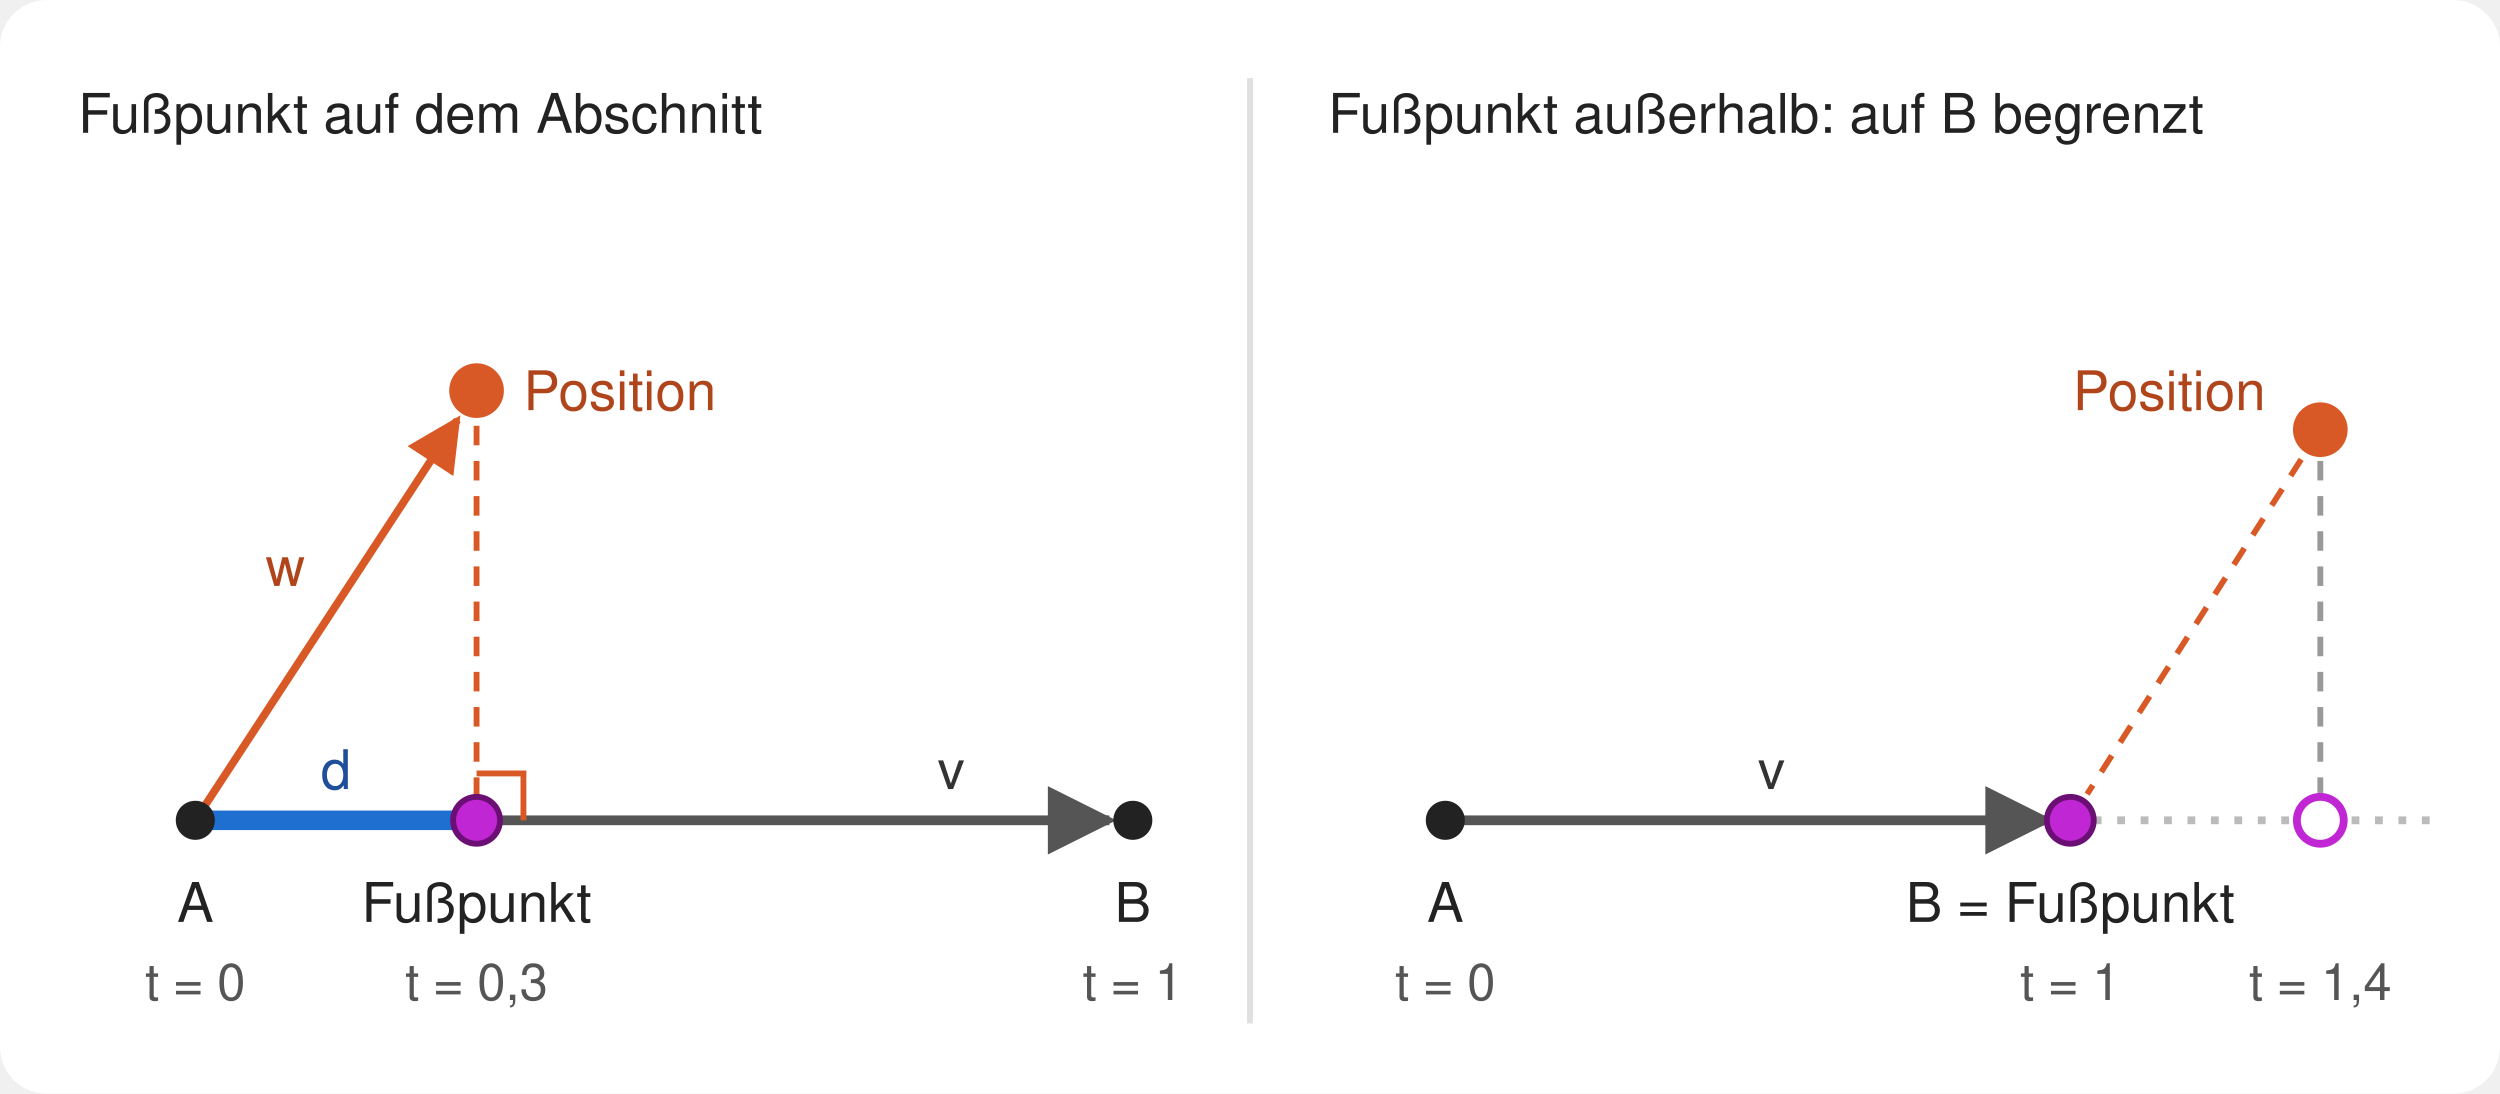
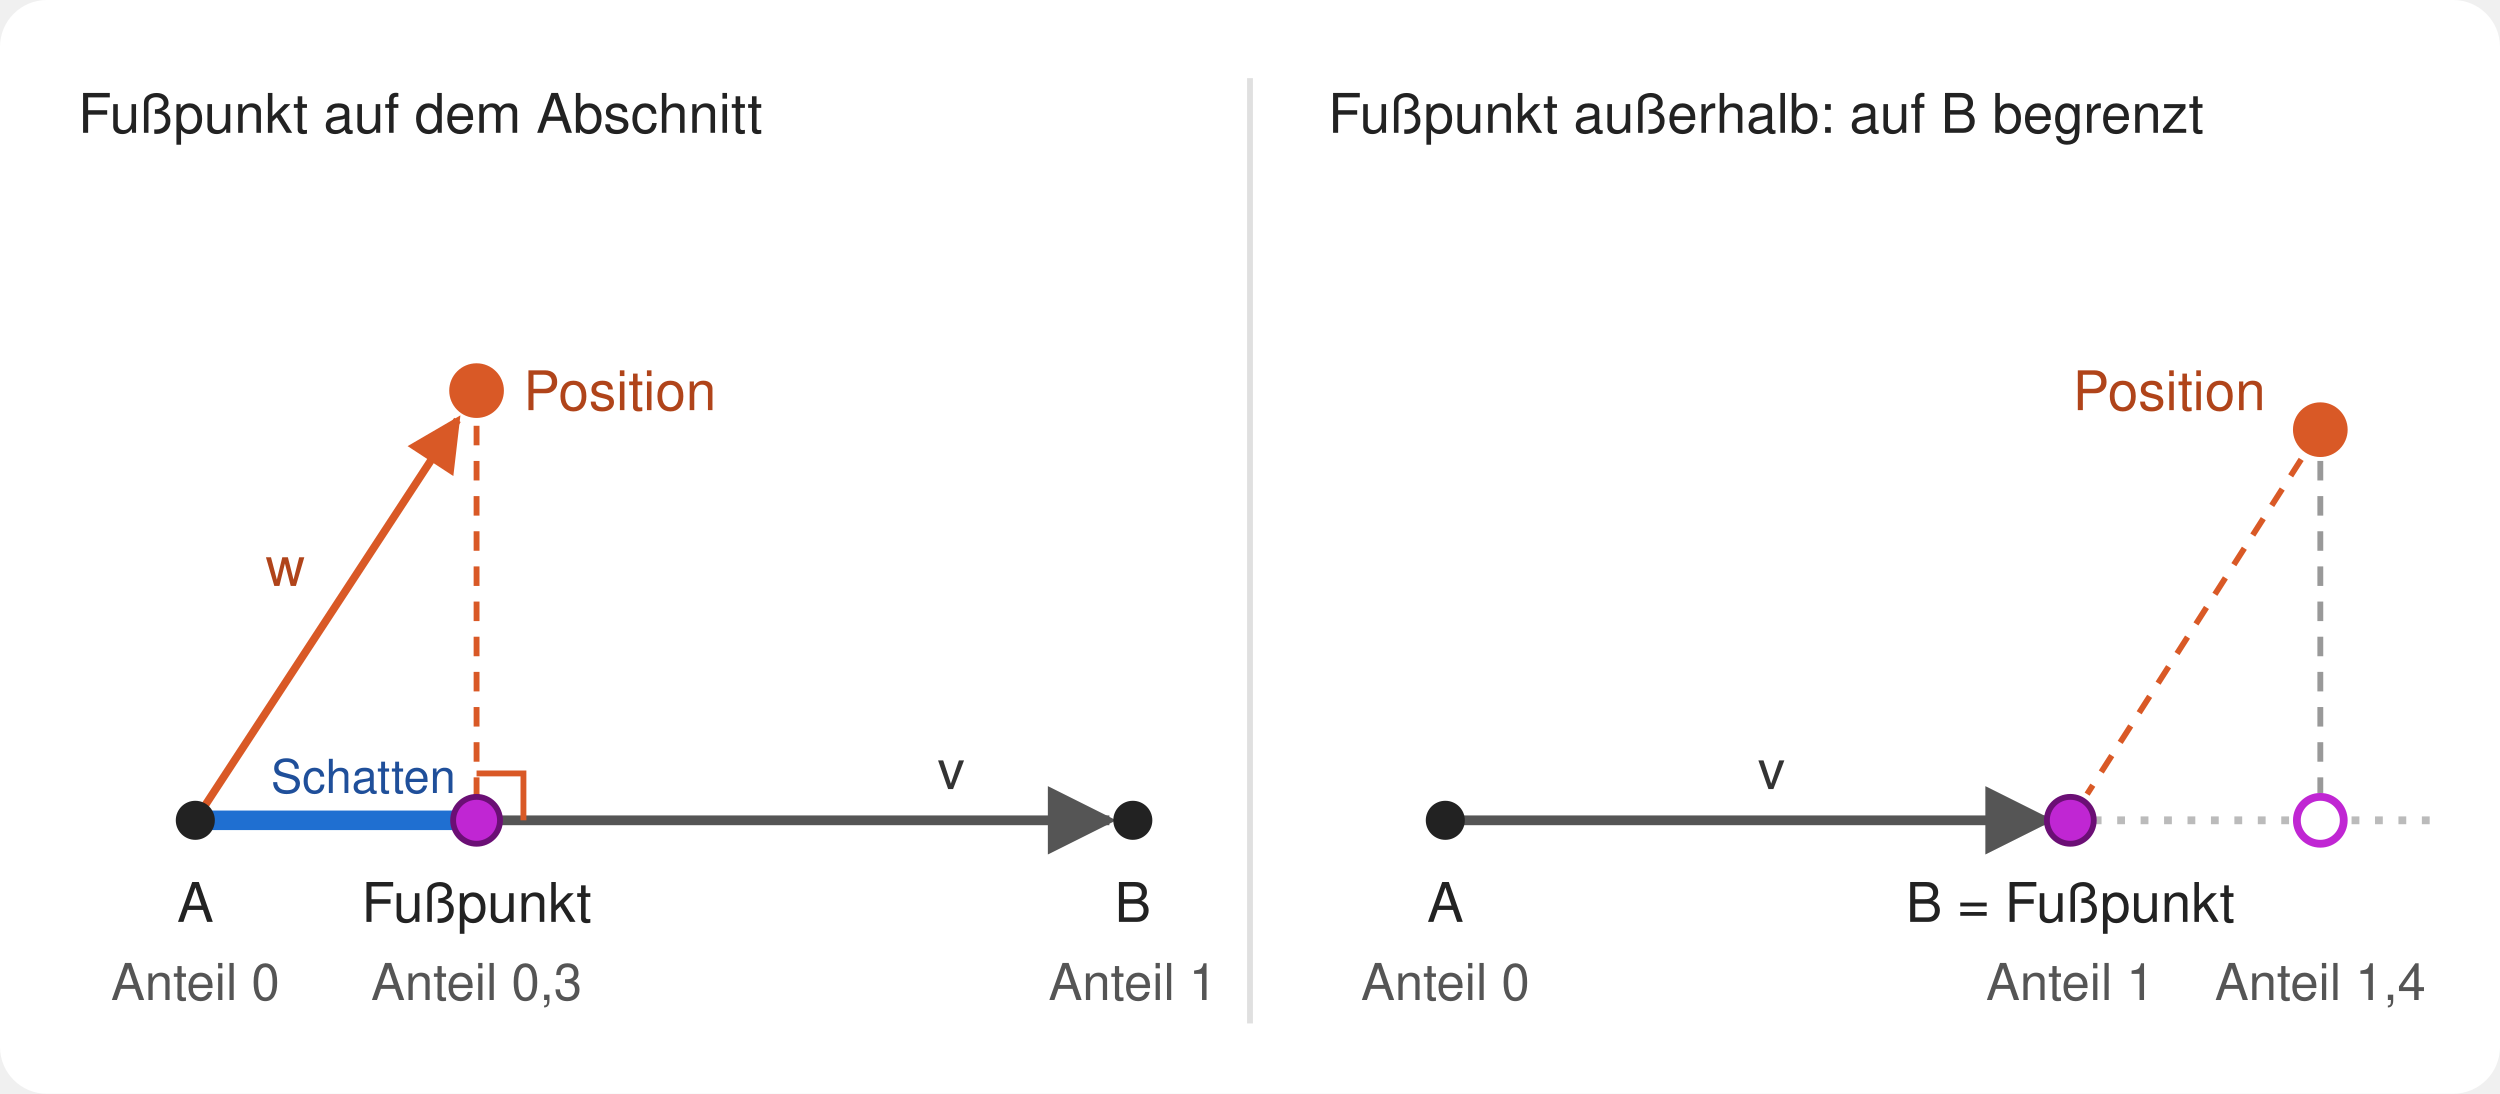
<svg xmlns="http://www.w3.org/2000/svg" width="640" height="280" viewBox="0 0 640 280" font-family="Helvetica, Arial, sans-serif" font-size="14">
  <defs>
    <marker id="pfeil-grau" viewBox="0 0 10 10" refX="9" refY="5" markerWidth="7" markerHeight="7" orient="auto">
      <path d="M0,0 L10,5 L0,10 z" fill="#555" />
    </marker>
    <marker id="pfeil-orange" viewBox="0 0 10 10" refX="9" refY="5" markerWidth="7" markerHeight="7" orient="auto">
      <path d="M0,0 L10,5 L0,10 z" fill="#d95926" />
    </marker>
  </defs>
  <rect x="0" y="0" width="640" height="280" rx="12" fill="#ffffff" />
  <line x1="320" y1="20" x2="320" y2="262" stroke="#e0e0e0" stroke-width="1.5" />
  <text x="20" y="34" fill="#222">Fußpunkt auf dem Abschnitt</text>
  <line x1="50" y1="210" x2="284" y2="210" stroke="#555" stroke-width="2.5" marker-end="url(#pfeil-grau)" />
  <text x="240" y="202" fill="#333">v</text>
  <line x1="50" y1="210" x2="122" y2="210" stroke="#1f6fd1" stroke-width="5" />
-   <text x="86" y="202" fill="#1f4f9a" text-anchor="middle">d</text>
+   <text x="93" y="203" fill="#1f4f9a" text-anchor="middle" font-size="12">Schatten</text>
  <line x1="50" y1="210" x2="117.1" y2="107.5" stroke="#d95926" stroke-width="2" marker-end="url(#pfeil-orange)" />
  <text x="68" y="150" fill="#b0441a">w</text>
  <line x1="122" y1="109" x2="122" y2="204" stroke="#d95926" stroke-width="1.5" stroke-dasharray="5 4" />
  <polyline points="122,198 134,198 134,210" fill="none" stroke="#d95926" stroke-width="1.5" />
  <circle cx="50" cy="210" r="5" fill="#222" />
  <circle cx="290" cy="210" r="5" fill="#222" />
  <circle cx="122" cy="210" r="6" fill="#c026d3" stroke="#6b0f75" stroke-width="1.5" />
  <circle cx="122" cy="100" r="7" fill="#d95926" />
  <text x="134" y="105" fill="#b0441a">Position</text>
  <g fill="#222" text-anchor="middle">
    <text x="50" y="236">A</text>
    <text x="122" y="236">Fußpunkt</text>
    <text x="290" y="236">B</text>
  </g>
  <g fill="#555" text-anchor="middle" font-size="13">
-     <text x="50" y="256">t = 0</text>
-     <text x="122" y="256">t = 0,3</text>
-     <text x="290" y="256">t = 1</text>
+     <text x="50" y="256">Anteil 0</text>
+     <text x="122" y="256">Anteil 0,3</text>
+     <text x="290" y="256">Anteil 1</text>
  </g>
  <text x="340" y="34" fill="#222">Fußpunkt außerhalb: auf B begrenzt</text>
  <line x1="530" y1="210" x2="622" y2="210" stroke="#bbb" stroke-width="2" stroke-dasharray="2 4" />
  <line x1="370" y1="210" x2="524" y2="210" stroke="#555" stroke-width="2.5" marker-end="url(#pfeil-grau)" />
  <text x="450" y="202" fill="#333">v</text>
  <line x1="594" y1="118" x2="594" y2="203" stroke="#999" stroke-width="1.5" stroke-dasharray="5 4" />
  <circle cx="594" cy="210" r="6" fill="#ffffff" stroke="#c026d3" stroke-width="2" />
  <line x1="589.1" y1="117.6" x2="534.3" y2="203.3" stroke="#d95926" stroke-width="1.5" stroke-dasharray="5 4" />
  <circle cx="370" cy="210" r="5" fill="#222" />
  <circle cx="530" cy="210" r="6" fill="#c026d3" stroke="#6b0f75" stroke-width="1.5" />
  <circle cx="594" cy="110" r="7" fill="#d95926" />
  <text x="580" y="105" fill="#b0441a" text-anchor="end">Position</text>
  <g fill="#222" text-anchor="middle">
    <text x="370" y="236">A</text>
    <text x="530" y="236">B = Fußpunkt</text>
  </g>
  <g fill="#555" text-anchor="middle" font-size="13">
-     <text x="370" y="256">t = 0</text>
-     <text x="530" y="256">t = 1</text>
-     <text x="594" y="256">t = 1,4</text>
+     <text x="370" y="256">Anteil 0</text>
+     <text x="530" y="256">Anteil 1</text>
+     <text x="594" y="256">Anteil 1,4</text>
  </g>
</svg>
